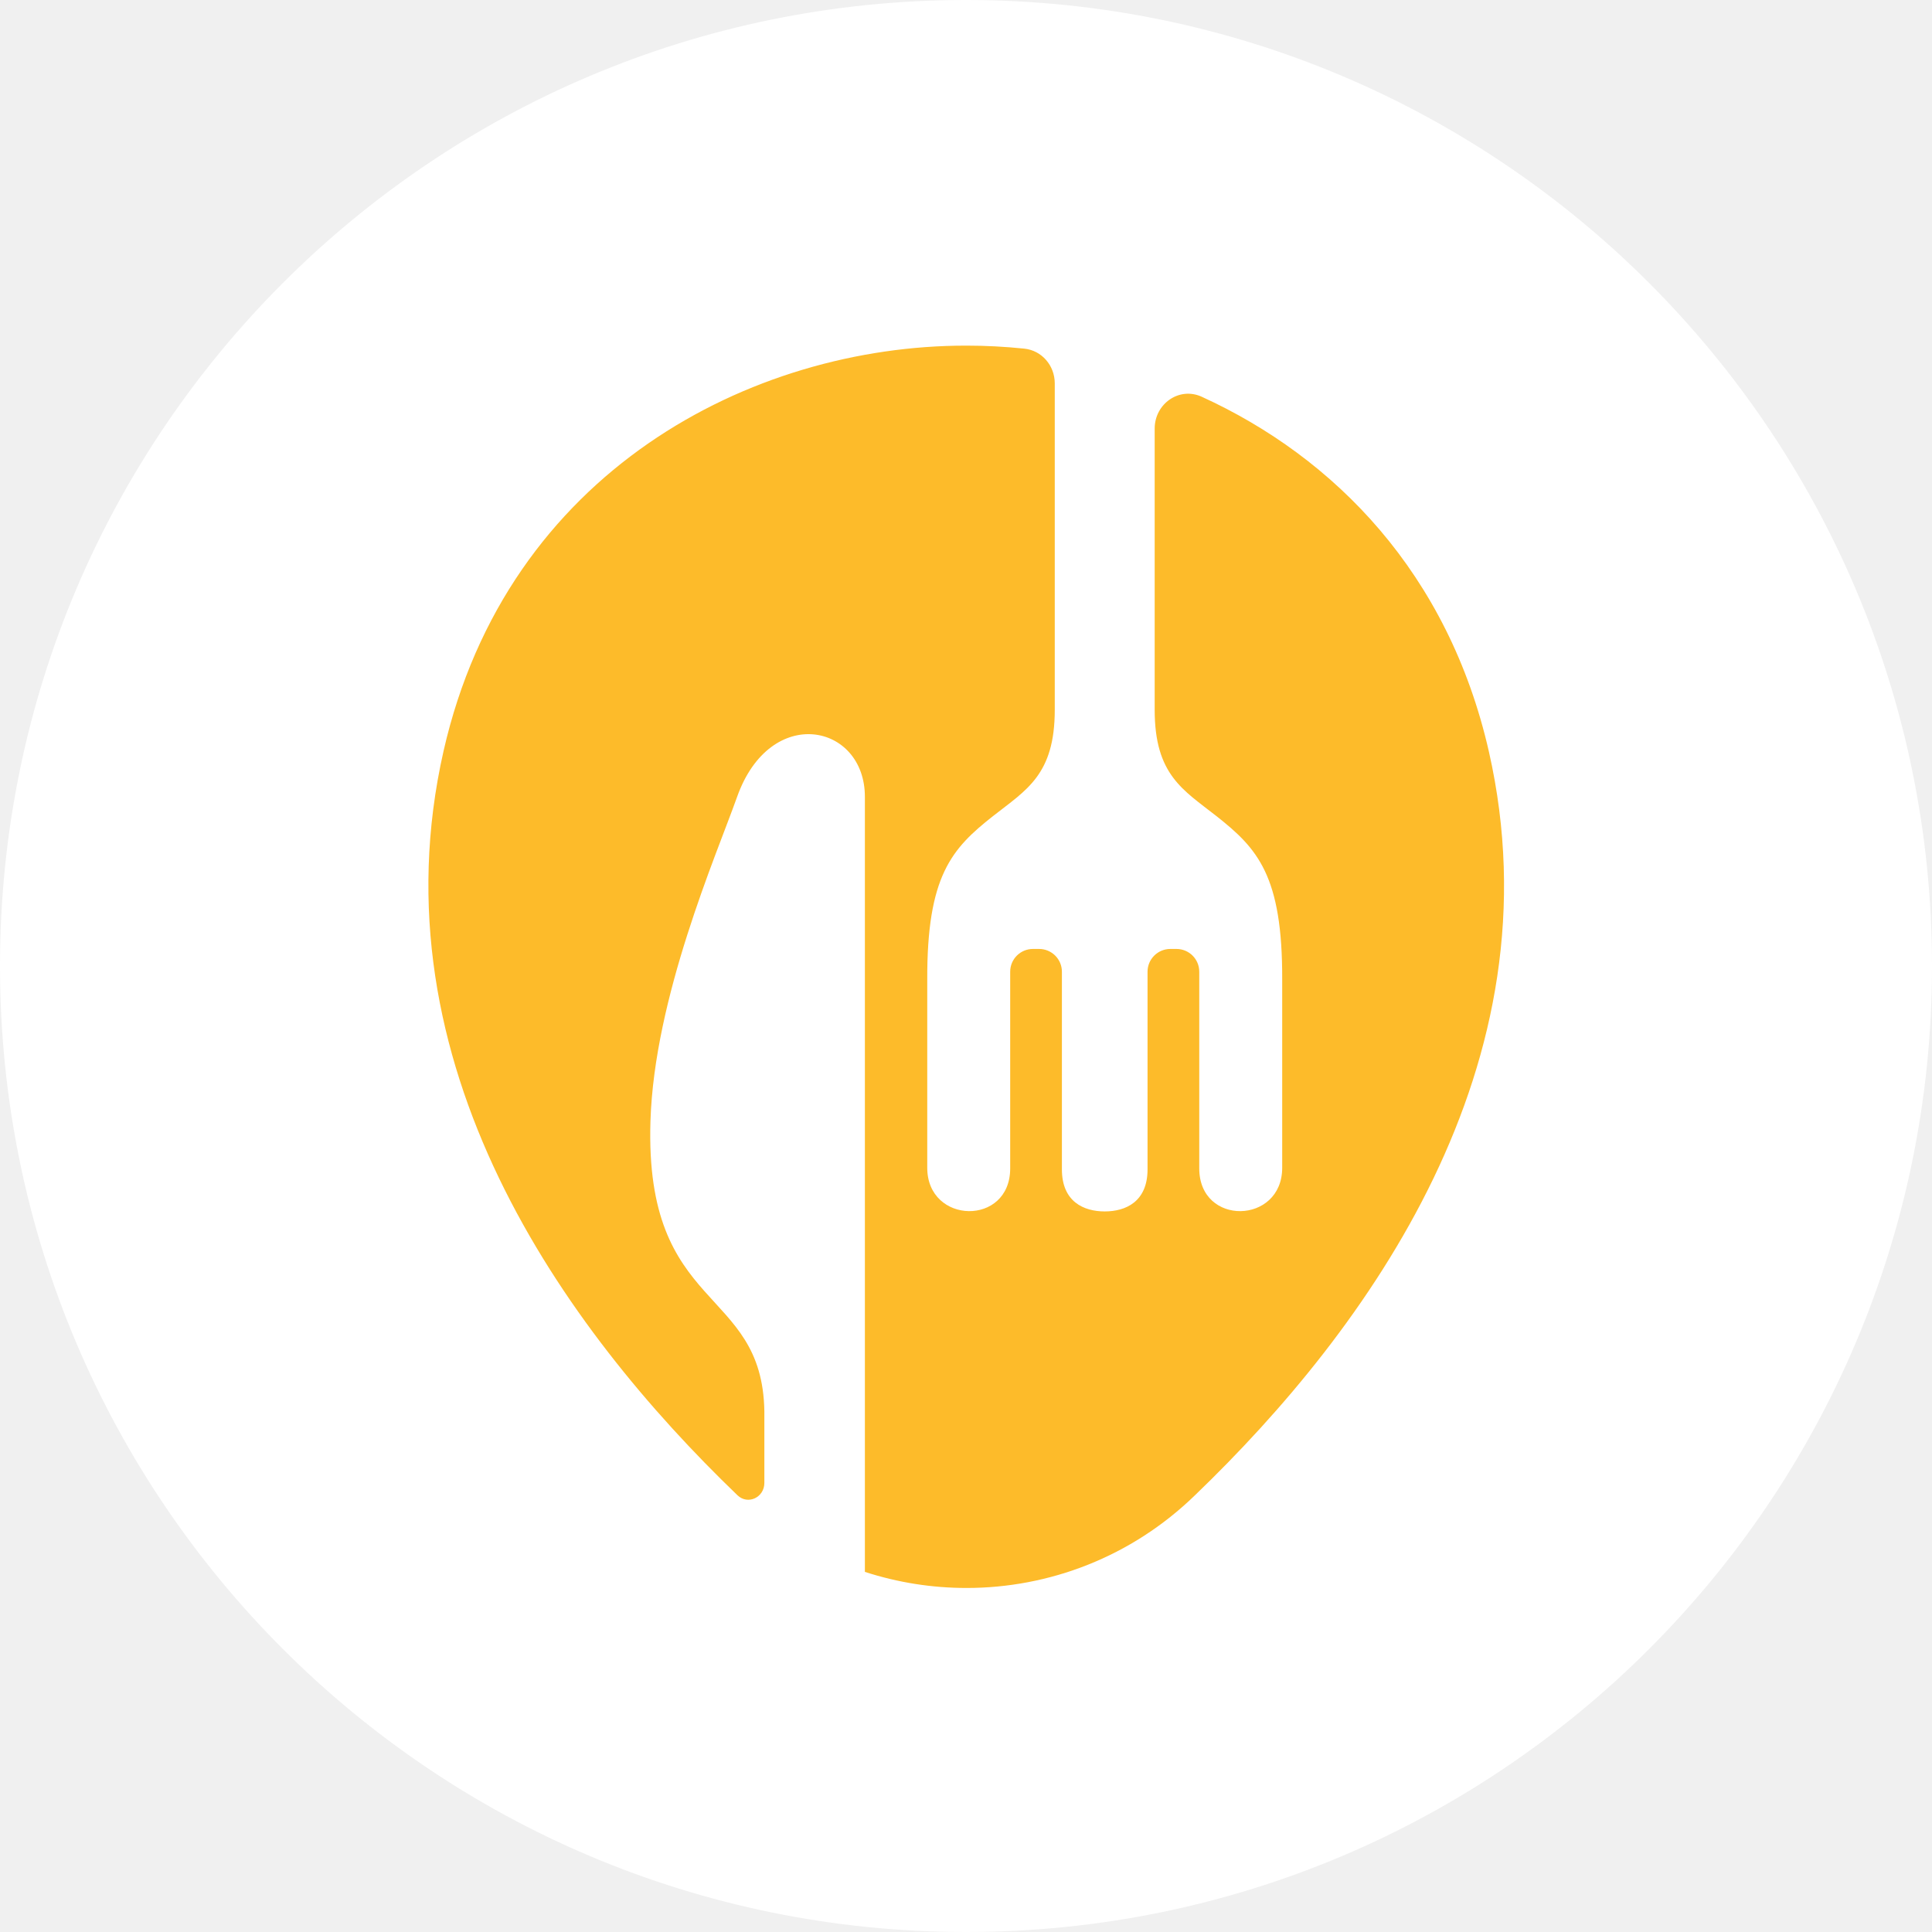
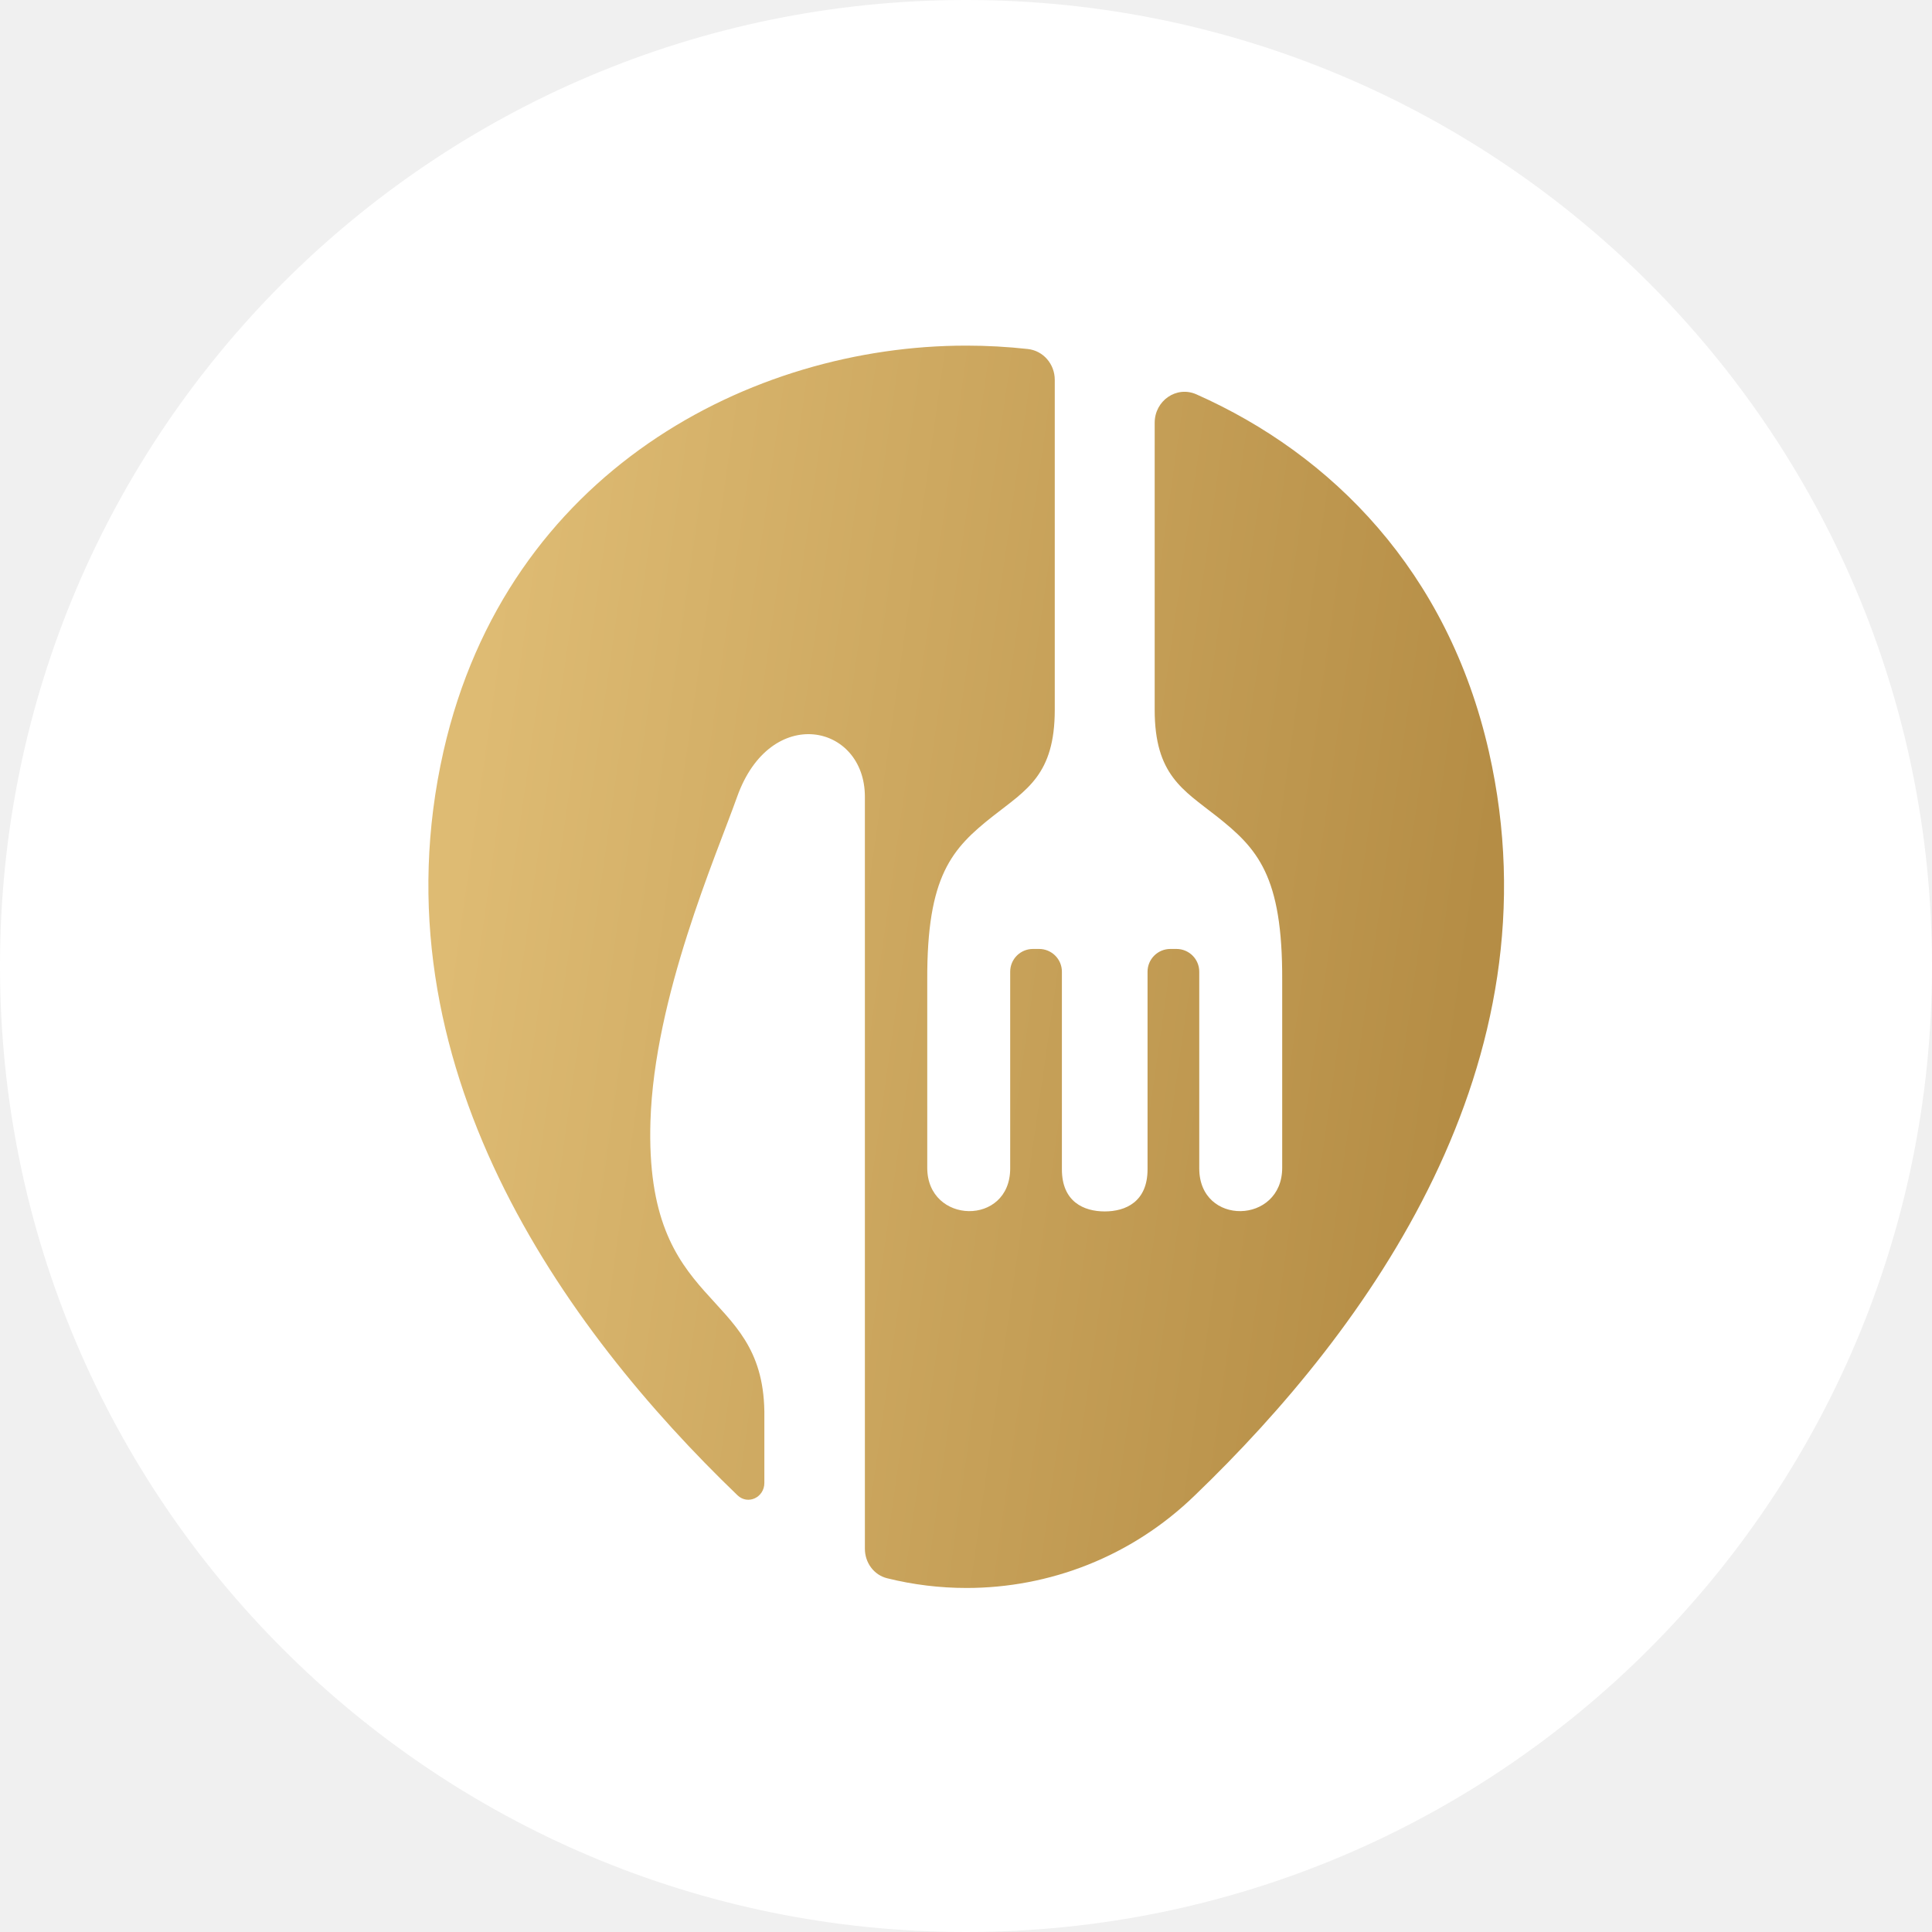
<svg xmlns="http://www.w3.org/2000/svg" width="1213" height="1213" viewBox="0 0 1213 1213" fill="none">
  <rect width="1213" height="1213" rx="606.5" fill="white" />
-   <path d="M606.829 217C618.804 217 630.927 217.626 643.105 218.889C654.156 220.036 662.23 229.576 662.23 240.686V445.68C662.23 486.495 644.394 495.912 623.512 512.344C597.6 532.752 581.923 549.767 582.172 615.247V733.187C582.17 768.789 634.243 770.026 634.243 733.593V610.087C634.243 602.172 640.655 595.793 648.554 595.793H652.38C660.28 595.793 666.71 602.172 666.71 610.087V734.159C666.71 754.513 680.436 760.591 693.596 760.591C706.757 760.591 720.483 754.513 720.483 734.159V610.087C720.483 602.172 726.913 595.793 734.812 595.793H738.639C746.538 595.793 752.949 602.172 752.949 610.087V733.593C752.95 770.026 805.024 768.789 805.024 733.187V615.247C805.272 549.767 789.578 532.752 763.683 512.344C742.801 495.912 724.965 486.495 724.965 445.68V269.066C724.965 253.501 740.348 242.633 754.507 249.098C837.867 287.16 909.347 359.927 934.801 471.927C979.317 668.258 859.085 834.151 750.269 938.785C710.319 977.595 658.574 997 606.829 997C585.283 997 563.737 993.635 543.015 986.906V500.248C543.015 454.359 483.674 441.693 462.808 500.247C449.408 537.874 410.828 626.026 408.386 703.885C404.608 824.74 478.579 806.864 479.898 886.042V931.058C479.898 940.156 469.564 945.094 463.007 938.785V938.785C354.191 834.151 233.96 667.878 278.476 471.546C318.426 295.761 472.139 217 606.449 217H606.829Z" fill="#FDBB2A" />
+   <path d="M606.828 217C619.524 217 632.385 217.703 645.301 219.124C655.08 220.2 662.229 228.639 662.229 238.477V445.68C662.229 486.495 644.394 495.912 623.511 512.344C597.599 532.752 581.923 549.767 582.171 615.247V733.187C582.17 768.789 634.243 770.026 634.243 733.593V610.087C634.243 602.172 640.654 595.793 648.554 595.793H652.379C660.279 595.793 666.709 602.172 666.709 610.087V734.159C666.71 754.513 680.435 760.591 693.596 760.591C706.757 760.591 720.482 754.513 720.483 734.159V610.087C720.483 602.172 726.912 595.793 734.812 595.793H738.638C746.538 595.793 752.949 602.172 752.949 610.087V733.593C752.949 770.026 805.023 768.789 805.023 733.187V615.247C805.271 549.767 789.578 532.752 763.683 512.344C742.8 495.912 724.965 486.495 724.965 445.68V265.418C724.965 251.635 738.585 242.009 751.182 247.601C835.961 285.236 909.009 358.441 934.801 471.927C979.316 668.258 859.085 834.151 750.268 938.785C710.318 977.595 658.573 997 606.828 997C590.085 997 573.341 994.968 556.985 990.904C548.574 988.814 543.015 981.038 543.015 972.372V500.248C543.014 454.359 483.674 441.693 462.808 500.247C449.407 537.874 410.828 626.026 408.386 703.885C404.608 824.74 478.579 806.864 479.897 886.042V931.058C479.897 940.156 469.563 945.094 463.007 938.785V938.785C354.19 834.151 233.96 667.878 278.475 471.546C318.426 295.761 472.139 217 606.448 217H606.828Z" fill="url(#paint0_linear_3331_1434)" />
+   <defs>
+     <linearGradient id="paint0_linear_3331_1434" x1="912.623" y1="688.106" x2="279.892" y2="598.187" gradientUnits="userSpaceOnUse">
+       <stop stop-color="#B58D45" />
+       <stop offset="1" stop-color="#DEBB73" />
+     </linearGradient>
+   </defs>
</svg>
